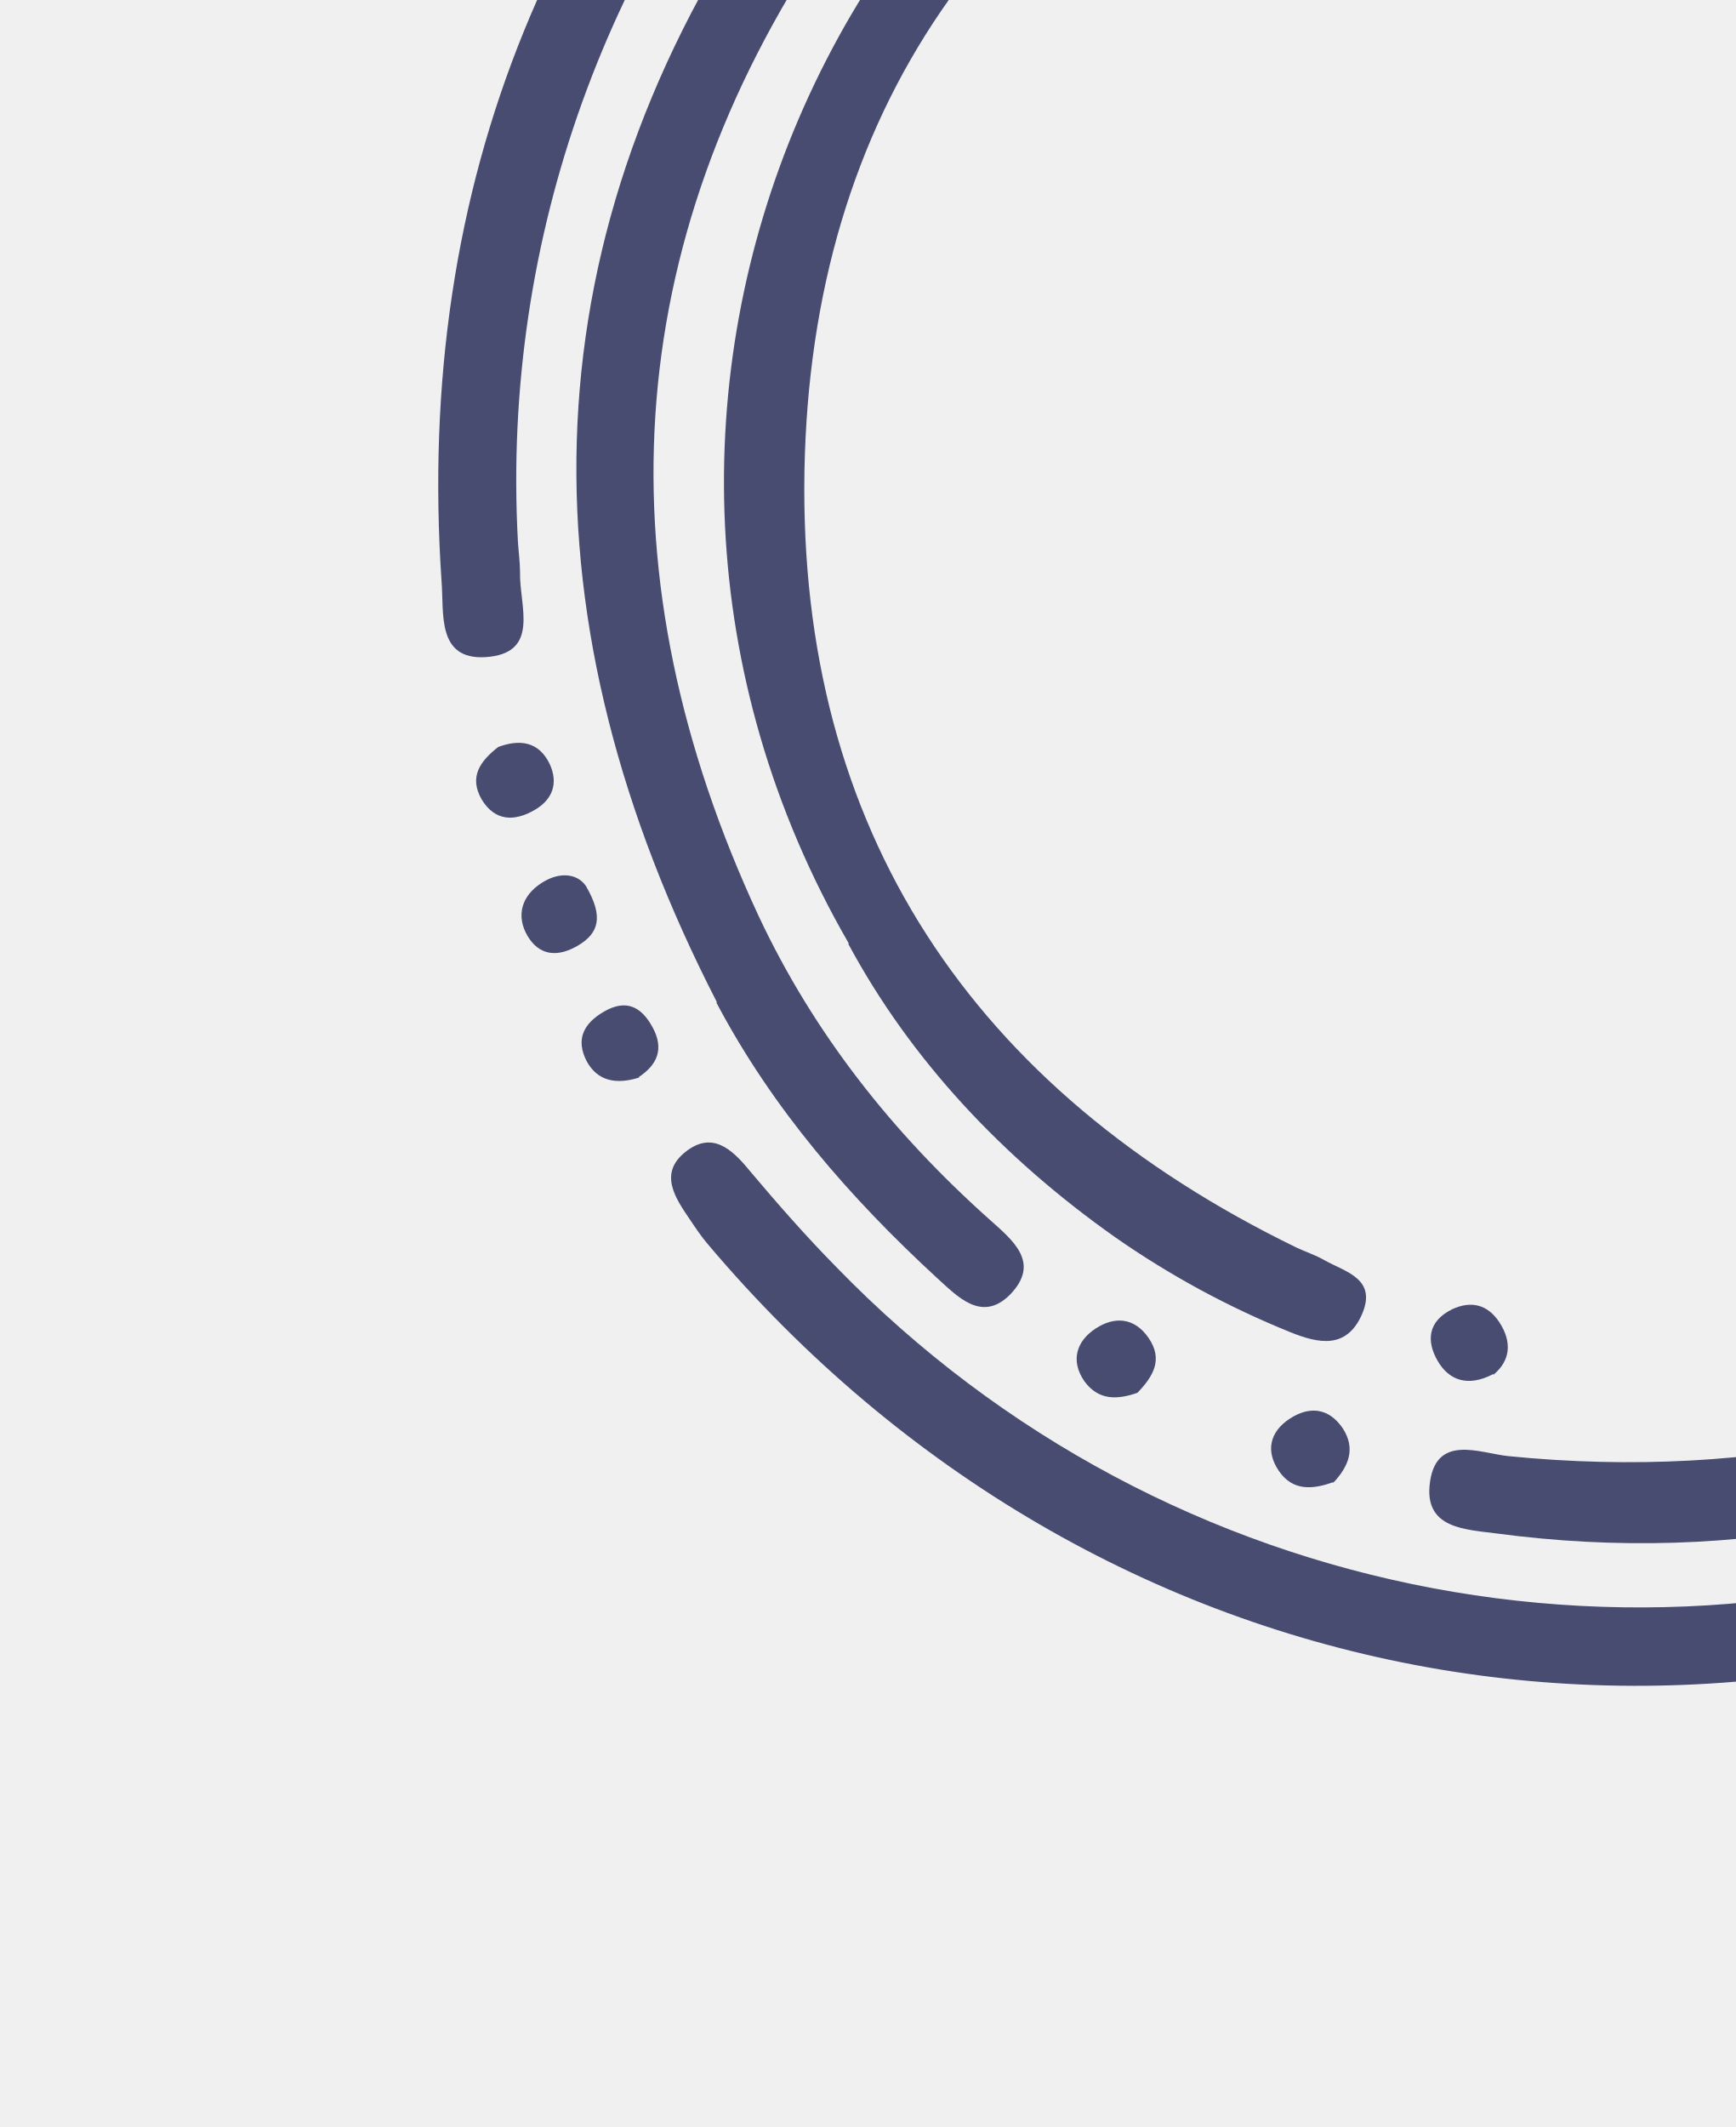
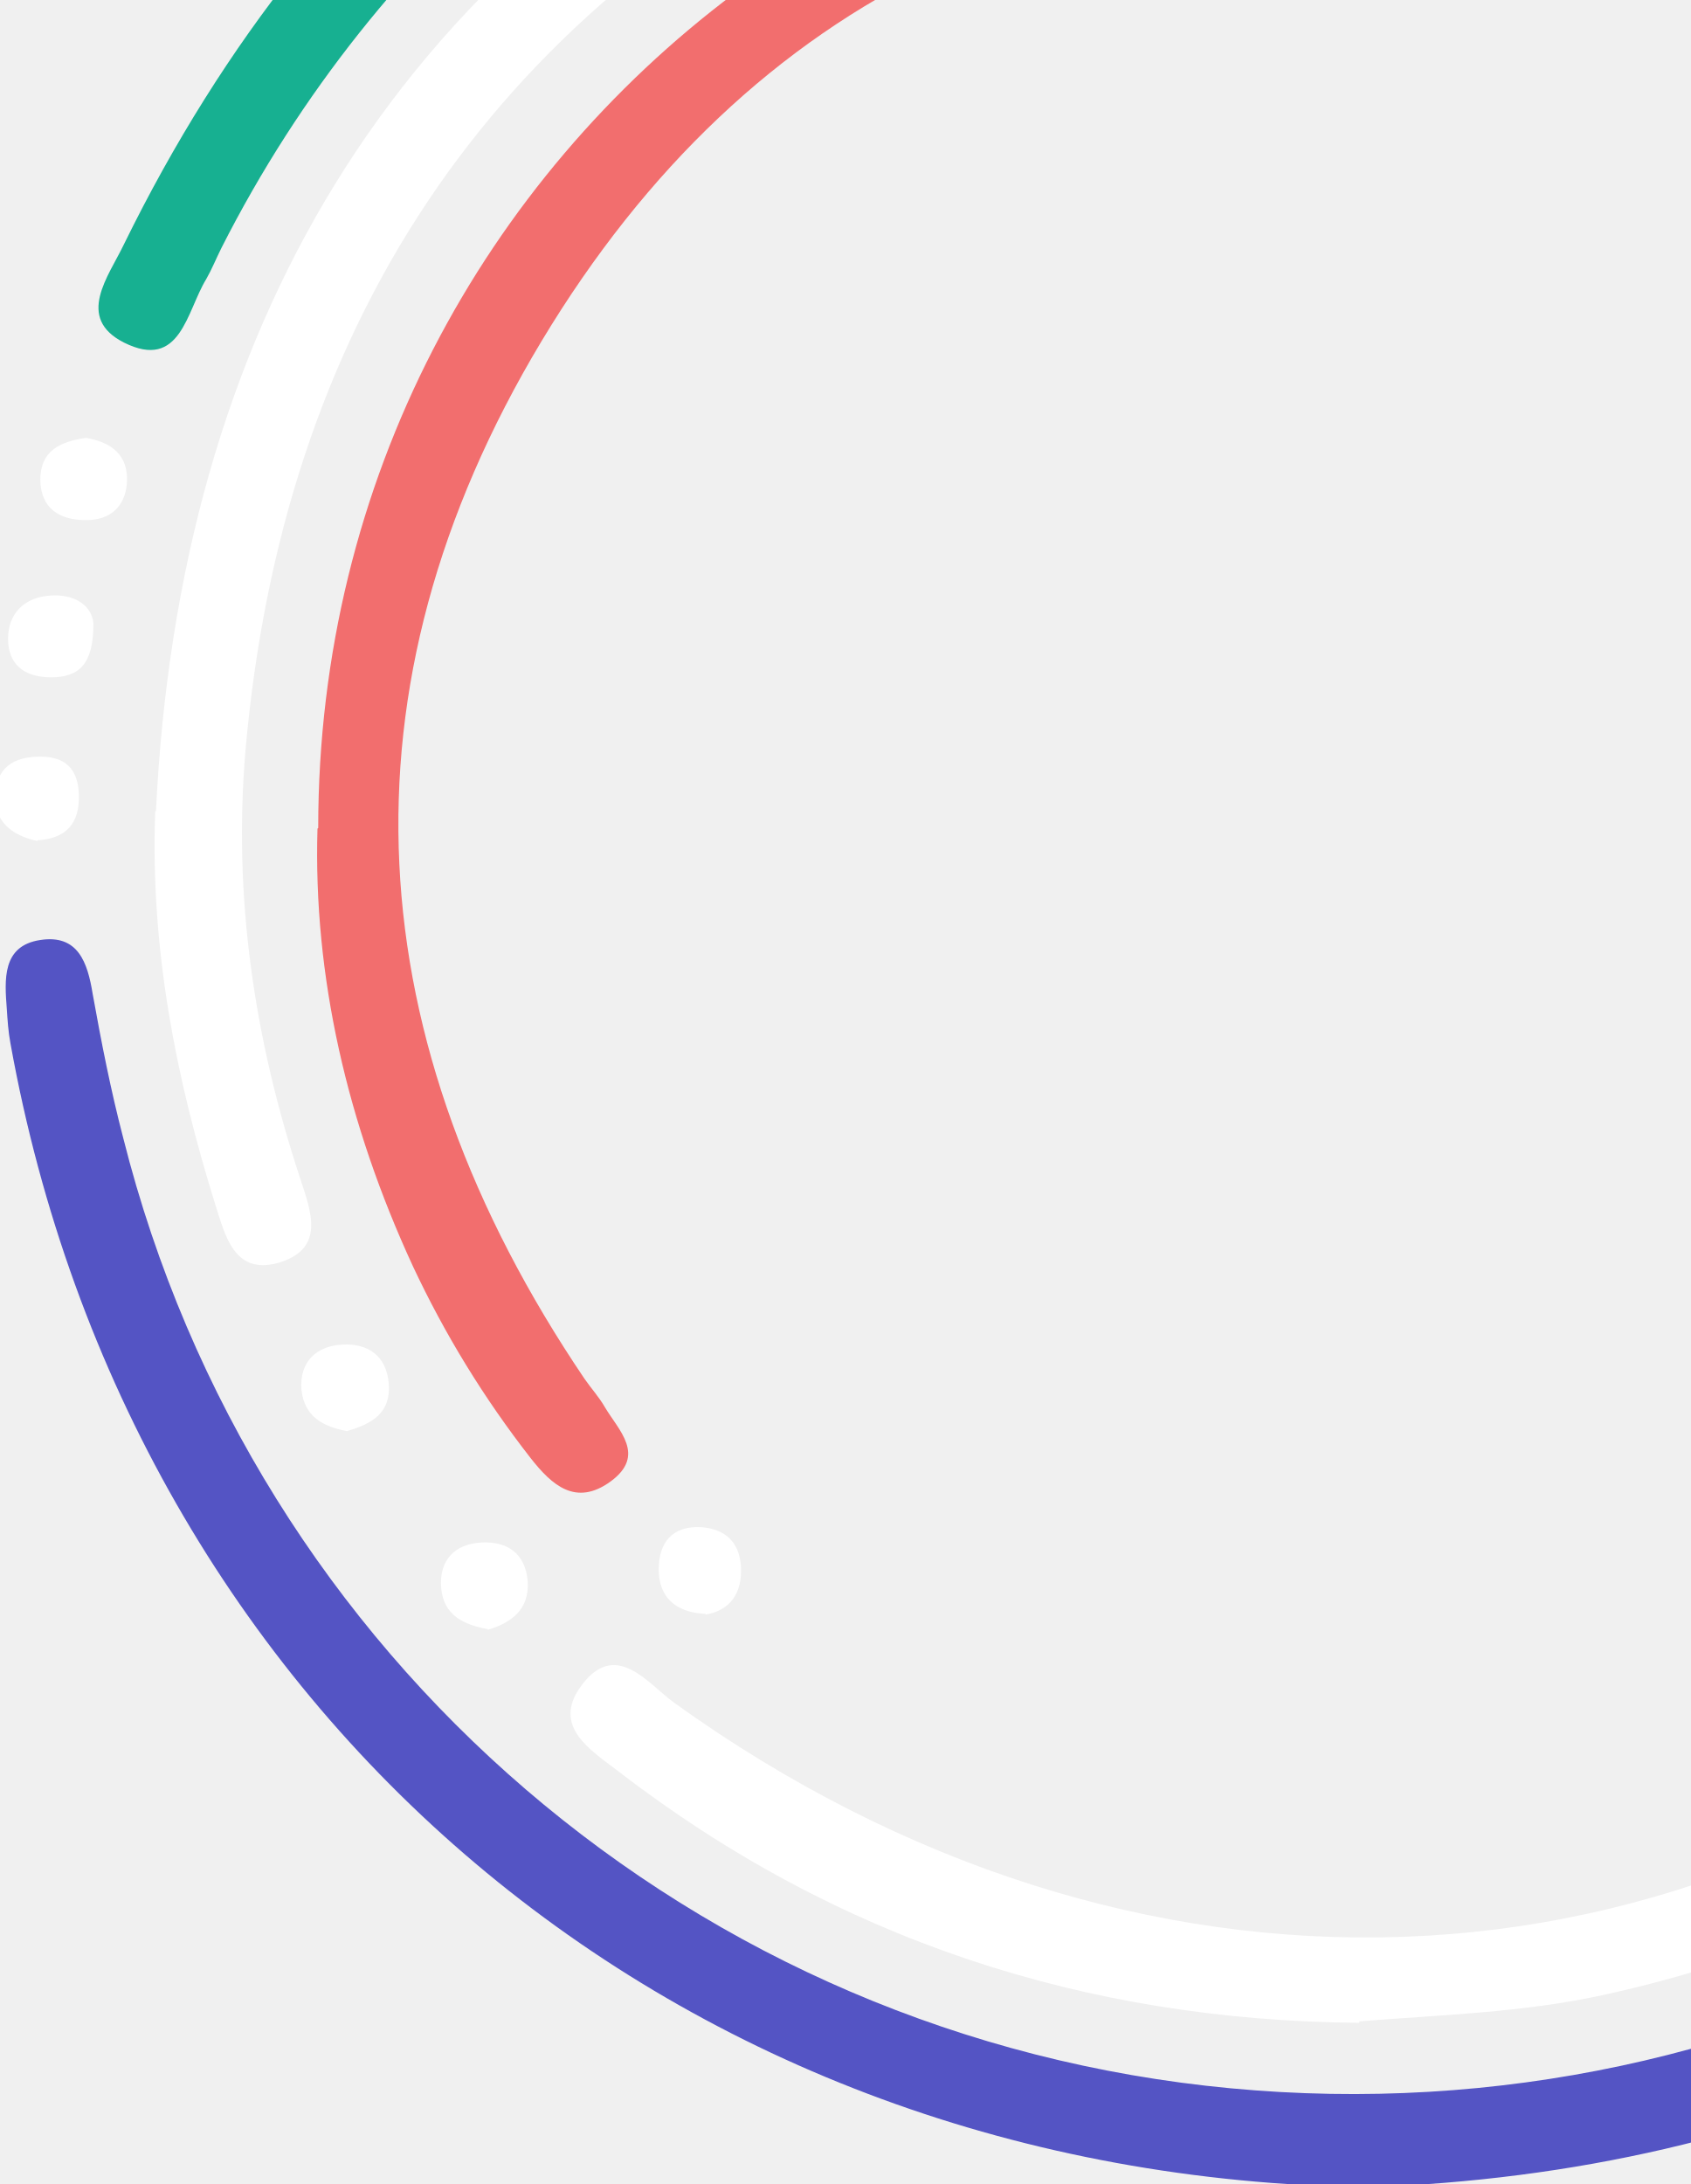
- <svg xmlns="http://www.w3.org/2000/svg" width="120" height="147" viewBox="0 0 120 147" fill="none">
-   <g>
-     <path d="M155.858 105.075C118.951 125.715 75.866 117.853 48.949 86.008C48.478 85.458 48.083 84.864 47.711 84.308C46.705 82.833 45.505 81.11 47.37 79.622C49.196 78.157 50.565 79.371 51.792 80.872C53.745 83.188 55.715 85.442 57.817 87.57C80.667 111.124 115.719 117.714 145.546 104.039C175.336 90.386 193.319 60.114 190.95 27.614C190.896 26.72 190.804 25.848 190.712 24.976C190.505 23.194 191.028 21.607 192.904 21.295C195.292 20.892 195.919 22.689 196.131 24.571C196.937 32.02 196.766 39.468 195.513 46.822C191.05 72.474 177.191 91.731 155.858 105.075Z" fill="#484c71" />
-     <path d="M71.351 -38.09C107.584 -59.009 151.834 -50.997 177.512 -19.517C179.061 -17.636 182.509 -15.669 179.236 -13.06C176.288 -10.689 174.93 -14.377 173.514 -16.027C156.521 -36.024 134.772 -45.566 108.655 -44.158C66.178 -41.888 33.495 -5.03 35.803 37.424C35.845 38.12 35.948 38.831 35.951 39.549C35.889 41.846 37.406 45.185 33.531 45.417C30.192 45.598 30.697 42.377 30.527 40.214C28.648 12.569 38.229 -10.539 58.644 -29.212C62.745 -32.968 67.353 -35.936 71.335 -38.029L71.351 -38.09Z" fill="#484c71" />
-     <path d="M150.367 96.63C135.807 104.882 120.154 108.215 103.389 105.971C101.279 105.699 98.562 105.622 98.826 102.695C99.162 99.006 102.299 100.433 104.265 100.634C138.47 104.065 167.595 86.324 177.83 54.204C186.302 27.573 179.958 3.946 160.062 -15.917C158.343 -17.649 153.919 -19.258 156.936 -22.489C159.82 -25.594 161.881 -21.49 163.694 -19.864C195.001 8.726 194.335 58.757 162.395 87.733C158.689 91.106 154.477 93.692 150.322 96.553L150.367 96.63Z" fill="#484c71" />
-     <path d="M49.559 69.262C36.172 43.225 36.095 17.367 52.625 -7.235C69.1 -31.753 92.997 -41.902 122.278 -39.432C123.521 -39.327 124.731 -39.1 125.963 -38.835C127.378 -38.522 128.04 -37.464 128.04 -36.129C128.097 -34.517 126.675 -33.953 125.544 -33.865C123.618 -33.729 121.684 -34.052 119.724 -34.154C93.25 -36.034 71.917 -26.339 57.142 -4.395C42.751 16.968 41.534 39.873 52.453 63.325C56.271 71.451 61.728 78.322 68.407 84.282C70.009 85.721 71.976 87.258 69.816 89.482C67.859 91.434 66.173 89.581 64.782 88.328C58.745 82.768 53.412 76.648 49.521 69.284L49.559 69.262Z" fill="#484c71" />
-     <path d="M58.667 65.185C37.325 28.221 57.488 -18.574 98.557 -28.357C99.913 -28.678 101.314 -28.921 102.738 -29.126C104.299 -29.36 105.665 -28.863 106.026 -27.17C106.459 -25.262 105.448 -24.164 103.556 -23.791C99.381 -22.923 95.257 -21.878 91.334 -20.127C68.474 -9.961 56.06 7.794 55.612 32.567C55.188 57.378 67.253 75.338 89.621 86.219C90.257 86.52 90.948 86.738 91.568 87.099C93.013 87.91 95.234 88.375 94.146 90.853C93.075 93.27 91.135 92.848 89.194 92.067C84.903 90.331 80.863 88.141 77.075 85.496C69.266 79.983 62.937 73.204 58.651 65.246L58.667 65.185Z" fill="#484c71" />
-     <path d="M44.189 74.469C42.623 74.962 41.314 74.742 40.551 73.332C39.805 71.861 40.297 70.755 41.761 69.909C43.303 69.019 44.355 69.594 45.117 71.004C45.947 72.529 45.394 73.619 44.166 74.431L44.189 74.469Z" fill="#484c71" />
-     <path d="M78.657 96.249C77.29 96.73 75.96 96.83 74.96 95.454C73.977 94.018 74.434 92.674 75.739 91.818C77.044 90.962 78.424 91.039 79.408 92.475C80.413 93.951 79.745 95.107 78.618 96.272L78.657 96.249Z" fill="#484c71" />
-     <path d="M34.443 51.624C35.925 51.076 37.251 51.236 38.003 52.806C38.6 54.106 38.229 55.245 36.957 55.98C35.531 56.803 34.212 56.743 33.305 55.262C32.393 53.681 33.205 52.596 34.443 51.624Z" fill="#484c71" />
-     <path d="M40.526 61.269C41.727 63.35 41.418 64.505 39.914 65.373C38.642 66.108 37.444 66.08 36.617 64.913C35.7 63.592 35.892 62.145 37.229 61.168C38.528 60.212 39.87 60.311 40.503 61.23L40.526 61.269Z" fill="#484c71" />
-     <path d="M103.207 94.975C101.467 95.877 100.162 95.397 99.383 94.048C98.582 92.66 98.719 91.296 100.405 90.477C101.705 89.88 102.838 90.151 103.649 91.379C104.55 92.76 104.406 94.025 103.268 94.991L103.207 94.975Z" fill="#484c71" />
-     <path d="M92.15 102.438C90.744 102.941 89.376 103.063 88.414 101.665C87.453 100.267 87.811 98.93 89.155 98.052C90.498 97.173 91.84 97.272 92.823 98.709C93.746 100.129 93.222 101.357 92.172 102.477L92.15 102.438Z" fill="#484c71" />
+ <svg xmlns="http://www.w3.org/2000/svg" width="96" height="124" viewBox="0 0 96 124" fill="none">
+   <g clip-path="url(#clip0_2085_4888)">
+     <path d="M77.689 124.185C38.439 123.648 7.452 97.33 0.593 59.236C0.469 58.575 0.428 57.914 0.387 57.295C0.263 55.642 0.097 53.7 2.287 53.37C4.436 53.039 4.973 54.65 5.262 56.427C5.758 59.195 6.295 61.922 6.997 64.608C14.434 94.148 39.554 115.715 69.88 118.566C100.165 121.417 128.673 105.428 141.853 78.201C142.224 77.457 142.555 76.713 142.885 75.969C143.546 74.441 144.703 73.408 146.356 74.028C148.463 74.813 148.133 76.548 147.43 78.159C144.621 84.522 141.026 90.43 136.605 95.76C121.112 114.311 101.032 123.359 77.689 124.185Z" fill="#5454C4" />
+     <path d="M76.201 -30.13C115.038 -30.13 146.893 -3.151 152.925 34.075C153.297 36.306 155.156 39.487 151.314 40.066C147.843 40.603 148.463 37.008 148.091 35.025C143.711 11.062 130.656 -6.704 109.006 -17.694C73.805 -35.584 30.423 -21.123 12.574 14.078C12.285 14.656 12.037 15.276 11.707 15.854C10.591 17.672 10.261 21.06 7.038 19.449C4.27 18.044 6.17 15.689 7.038 13.871C18.359 -9.224 36.786 -23.354 61.864 -28.891C66.905 -30.006 71.987 -30.254 76.16 -30.089L76.201 -30.13Z" fill="#17B091" />
+     <path d="M77.194 114.848C61.659 114.724 47.529 110.138 35.093 100.552C33.523 99.354 31.374 98.032 32.944 95.801C34.927 92.992 36.787 95.594 38.274 96.669C64.179 115.302 95.827 114.559 118.964 93.487C138.135 76.011 144.002 54.072 137.226 28.869C136.647 26.679 133.838 23.333 137.763 22.135C141.523 20.978 141.275 25.233 141.977 27.382C153.876 64.897 130.119 104.808 90.993 113.278C86.448 114.269 81.862 114.393 77.194 114.765V114.848Z" fill="white" />
+     <path d="M8.856 46.057C10.178 18.912 22.119 -1.911 46.825 -14.017C71.45 -26.081 95.372 -23.148 117.765 -7.571C118.715 -6.91 119.583 -6.167 120.451 -5.382C121.442 -4.473 121.483 -3.316 120.864 -2.242C120.161 -0.919 118.757 -1.126 117.806 -1.581C116.195 -2.366 114.79 -3.522 113.262 -4.514C92.852 -18.314 71.202 -20.421 49.139 -9.637C27.655 0.857 16.045 18.706 13.938 42.628C13.236 50.932 14.434 58.989 17.037 66.88C17.656 68.781 18.524 70.929 15.756 71.714C13.277 72.375 12.781 70.103 12.244 68.45C9.972 61.178 8.526 53.783 8.815 46.057H8.856Z" fill="white" />
+     <path d="M18.07 47.007C18.07 7.385 55.998 -20.875 93.554 -9.678C94.794 -9.307 96.033 -8.852 97.273 -8.356C98.636 -7.819 99.504 -6.786 99.008 -5.258C98.471 -3.522 97.149 -3.109 95.455 -3.688C91.695 -4.927 87.894 -6.001 83.928 -6.415C60.832 -8.852 42.612 -0.341 30.754 19.367C18.896 39.116 20.26 59.154 33.192 78.283C33.563 78.82 34.018 79.316 34.349 79.895C35.133 81.217 36.703 82.621 34.679 84.109C32.696 85.555 31.332 84.315 30.134 82.787C27.49 79.399 25.259 75.763 23.441 71.879C19.723 63.823 17.781 55.435 18.029 47.048L18.07 47.007Z" fill="#F26E6E" />
+     <path d="M2.122 47.751C0.634 47.42 -0.316 46.635 -0.275 45.148C-0.192 43.619 0.717 42.958 2.287 42.958C3.94 42.958 4.518 43.908 4.477 45.396C4.435 47.007 3.485 47.627 2.122 47.709V47.751Z" fill="white" />
+     <path d="M19.722 81.258C18.4 81.01 17.285 80.473 17.119 78.903C16.995 77.292 17.987 76.424 19.433 76.341C20.879 76.259 21.953 76.961 22.077 78.573C22.201 80.225 21.127 80.845 19.681 81.258H19.722Z" fill="white" />
+     <path d="M4.89 24.861C6.336 25.109 7.328 25.853 7.204 27.464C7.08 28.787 6.253 29.53 4.89 29.53C3.361 29.53 2.328 28.869 2.287 27.258C2.287 25.564 3.444 25.068 4.89 24.861Z" fill="white" />
+     <path d="M5.304 35.438C5.304 37.67 4.519 38.455 2.907 38.455C1.544 38.455 0.594 37.876 0.47 36.554C0.346 35.067 1.172 33.992 2.701 33.827C4.188 33.662 5.221 34.364 5.304 35.397V35.438Z" fill="white" />
+     <path d="M40.05 91.628C38.232 91.546 37.406 90.554 37.406 89.108C37.406 87.62 38.15 86.588 39.885 86.712C41.207 86.835 41.992 87.579 42.075 88.942C42.157 90.471 41.455 91.421 40.091 91.669L40.05 91.628Z" fill="white" />
+     <path d="M27.697 92.496C26.333 92.248 25.177 91.711 25.052 90.141C24.929 88.571 25.837 87.662 27.325 87.579C28.812 87.497 29.845 88.199 29.969 89.81C30.052 91.38 29.06 92.124 27.697 92.537V92.496Z" fill="white" />
  </g>
+   <defs>
+     <clipPath id="clip0_2085_4888">
+       <rect width="154" height="154" fill="white" transform="translate(0 -30)" />
+     </clipPath>
+   </defs>
</svg>
